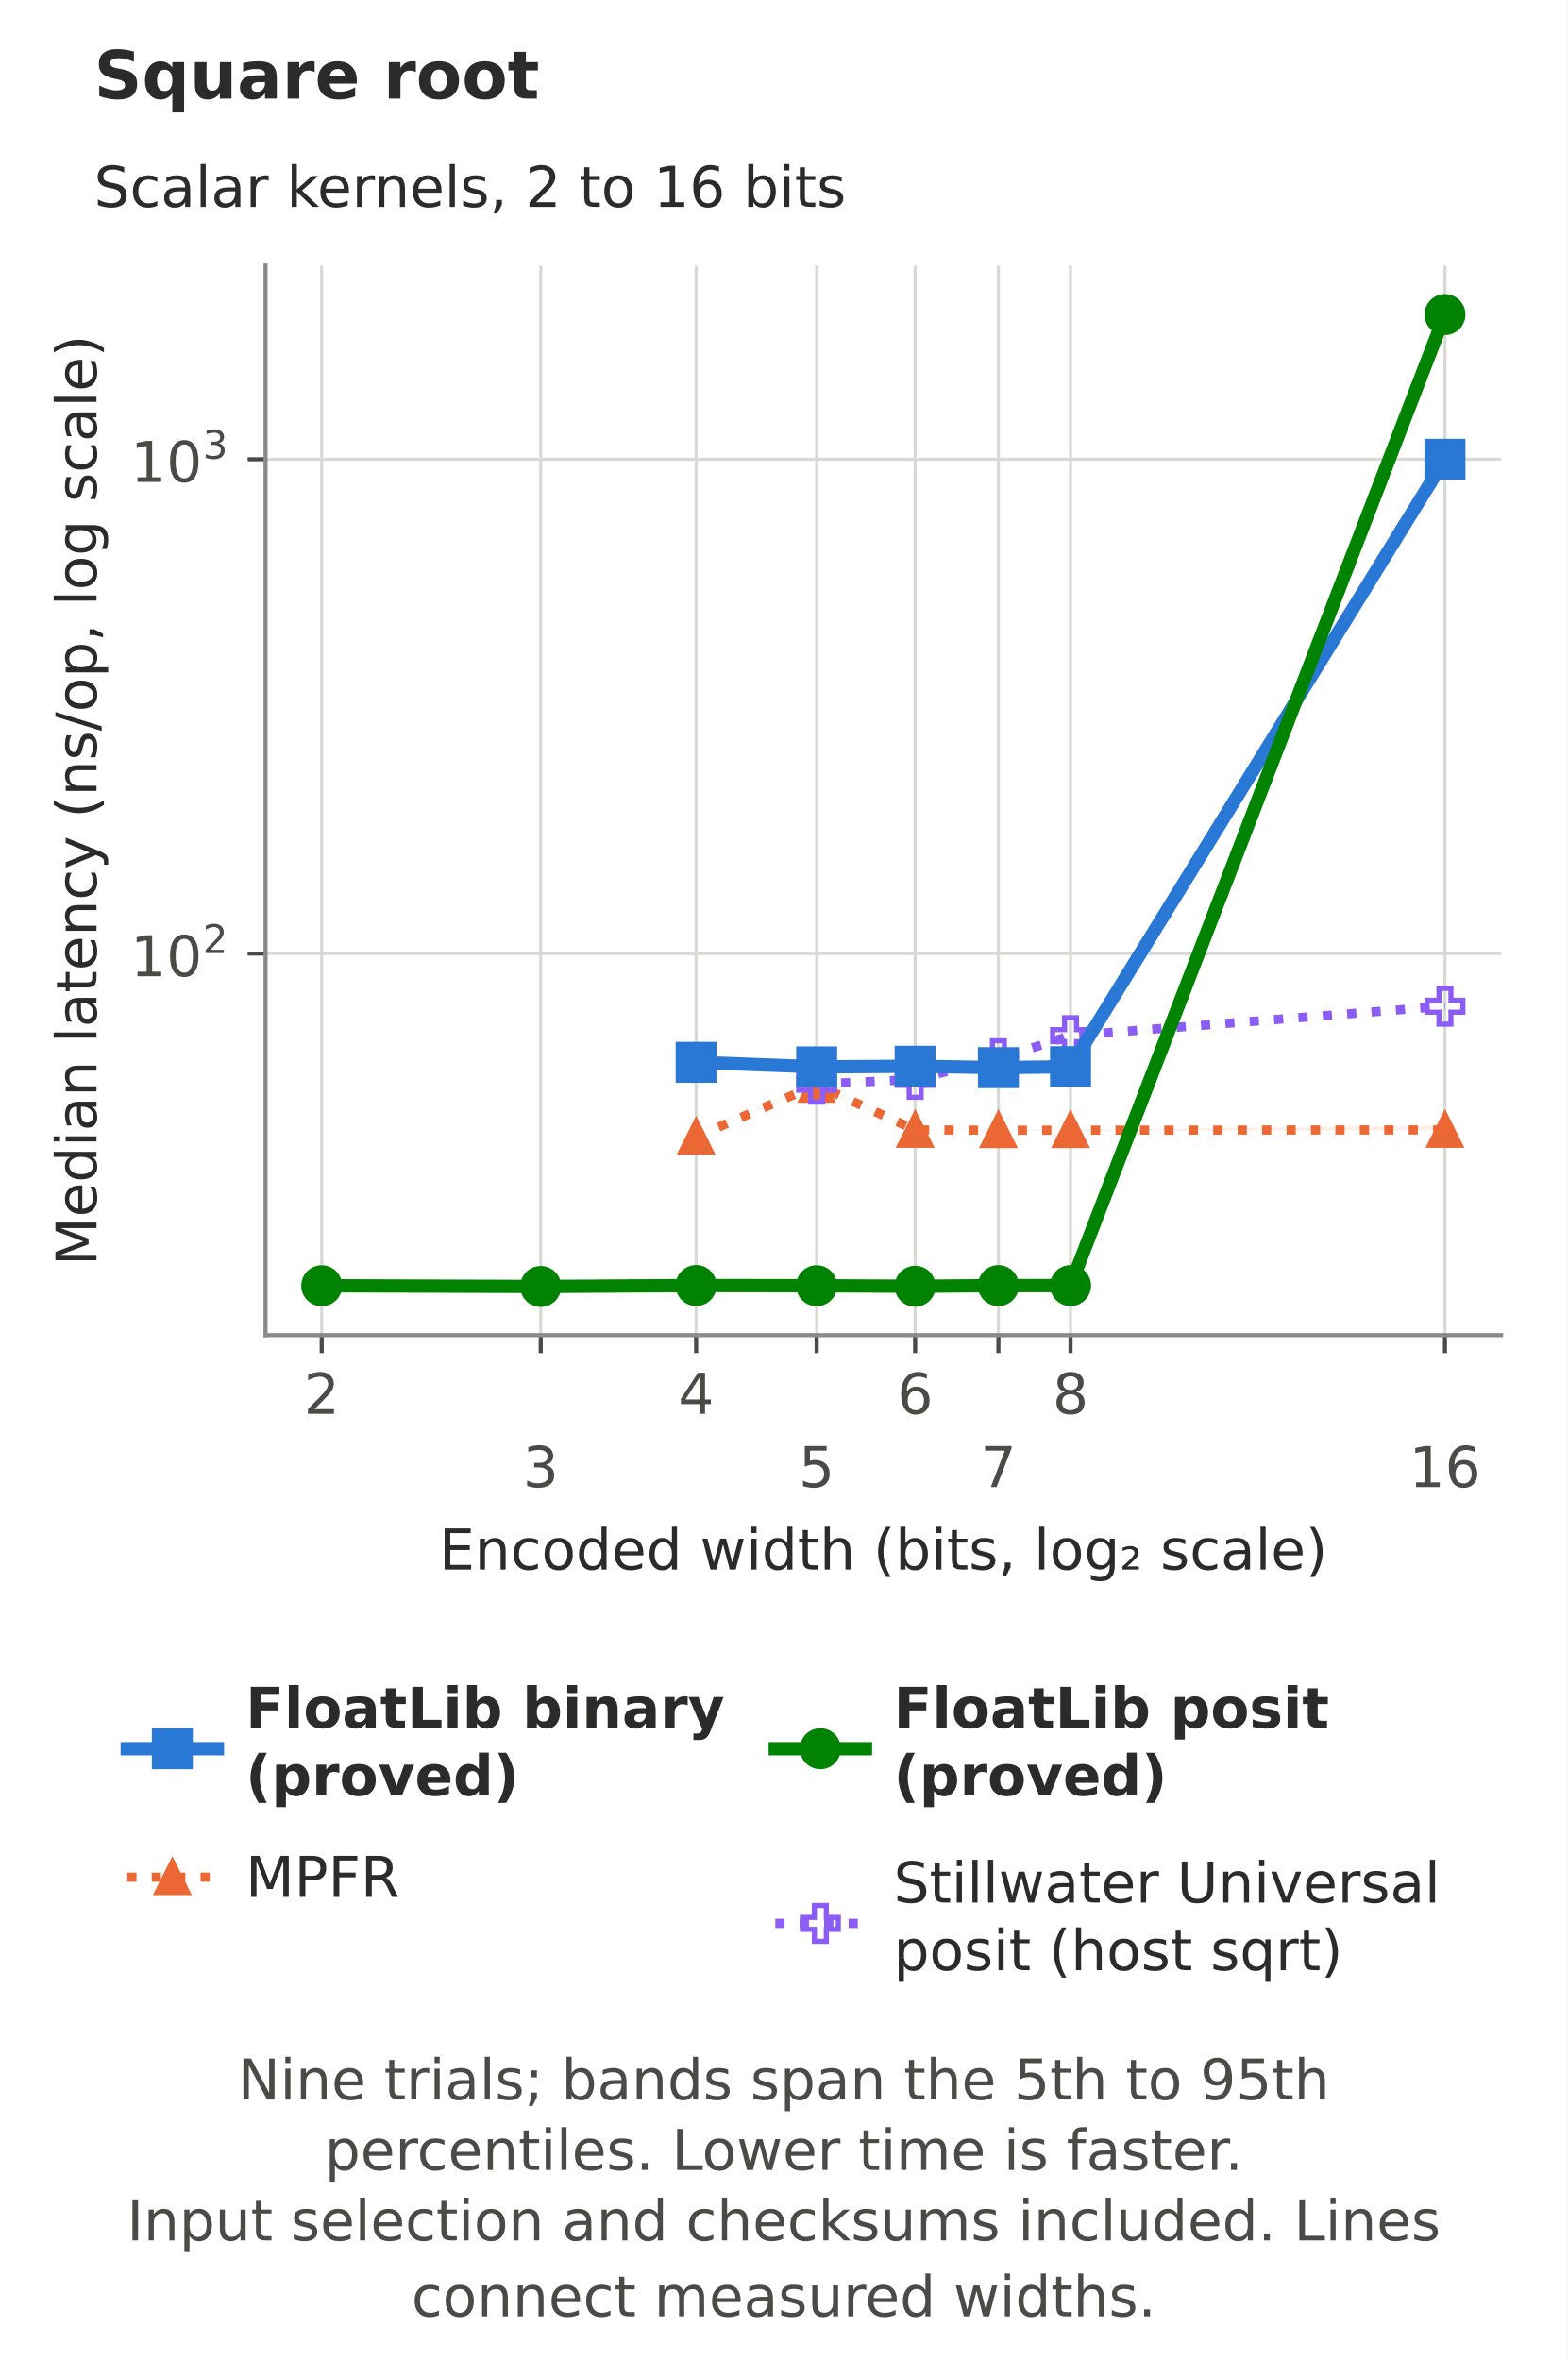
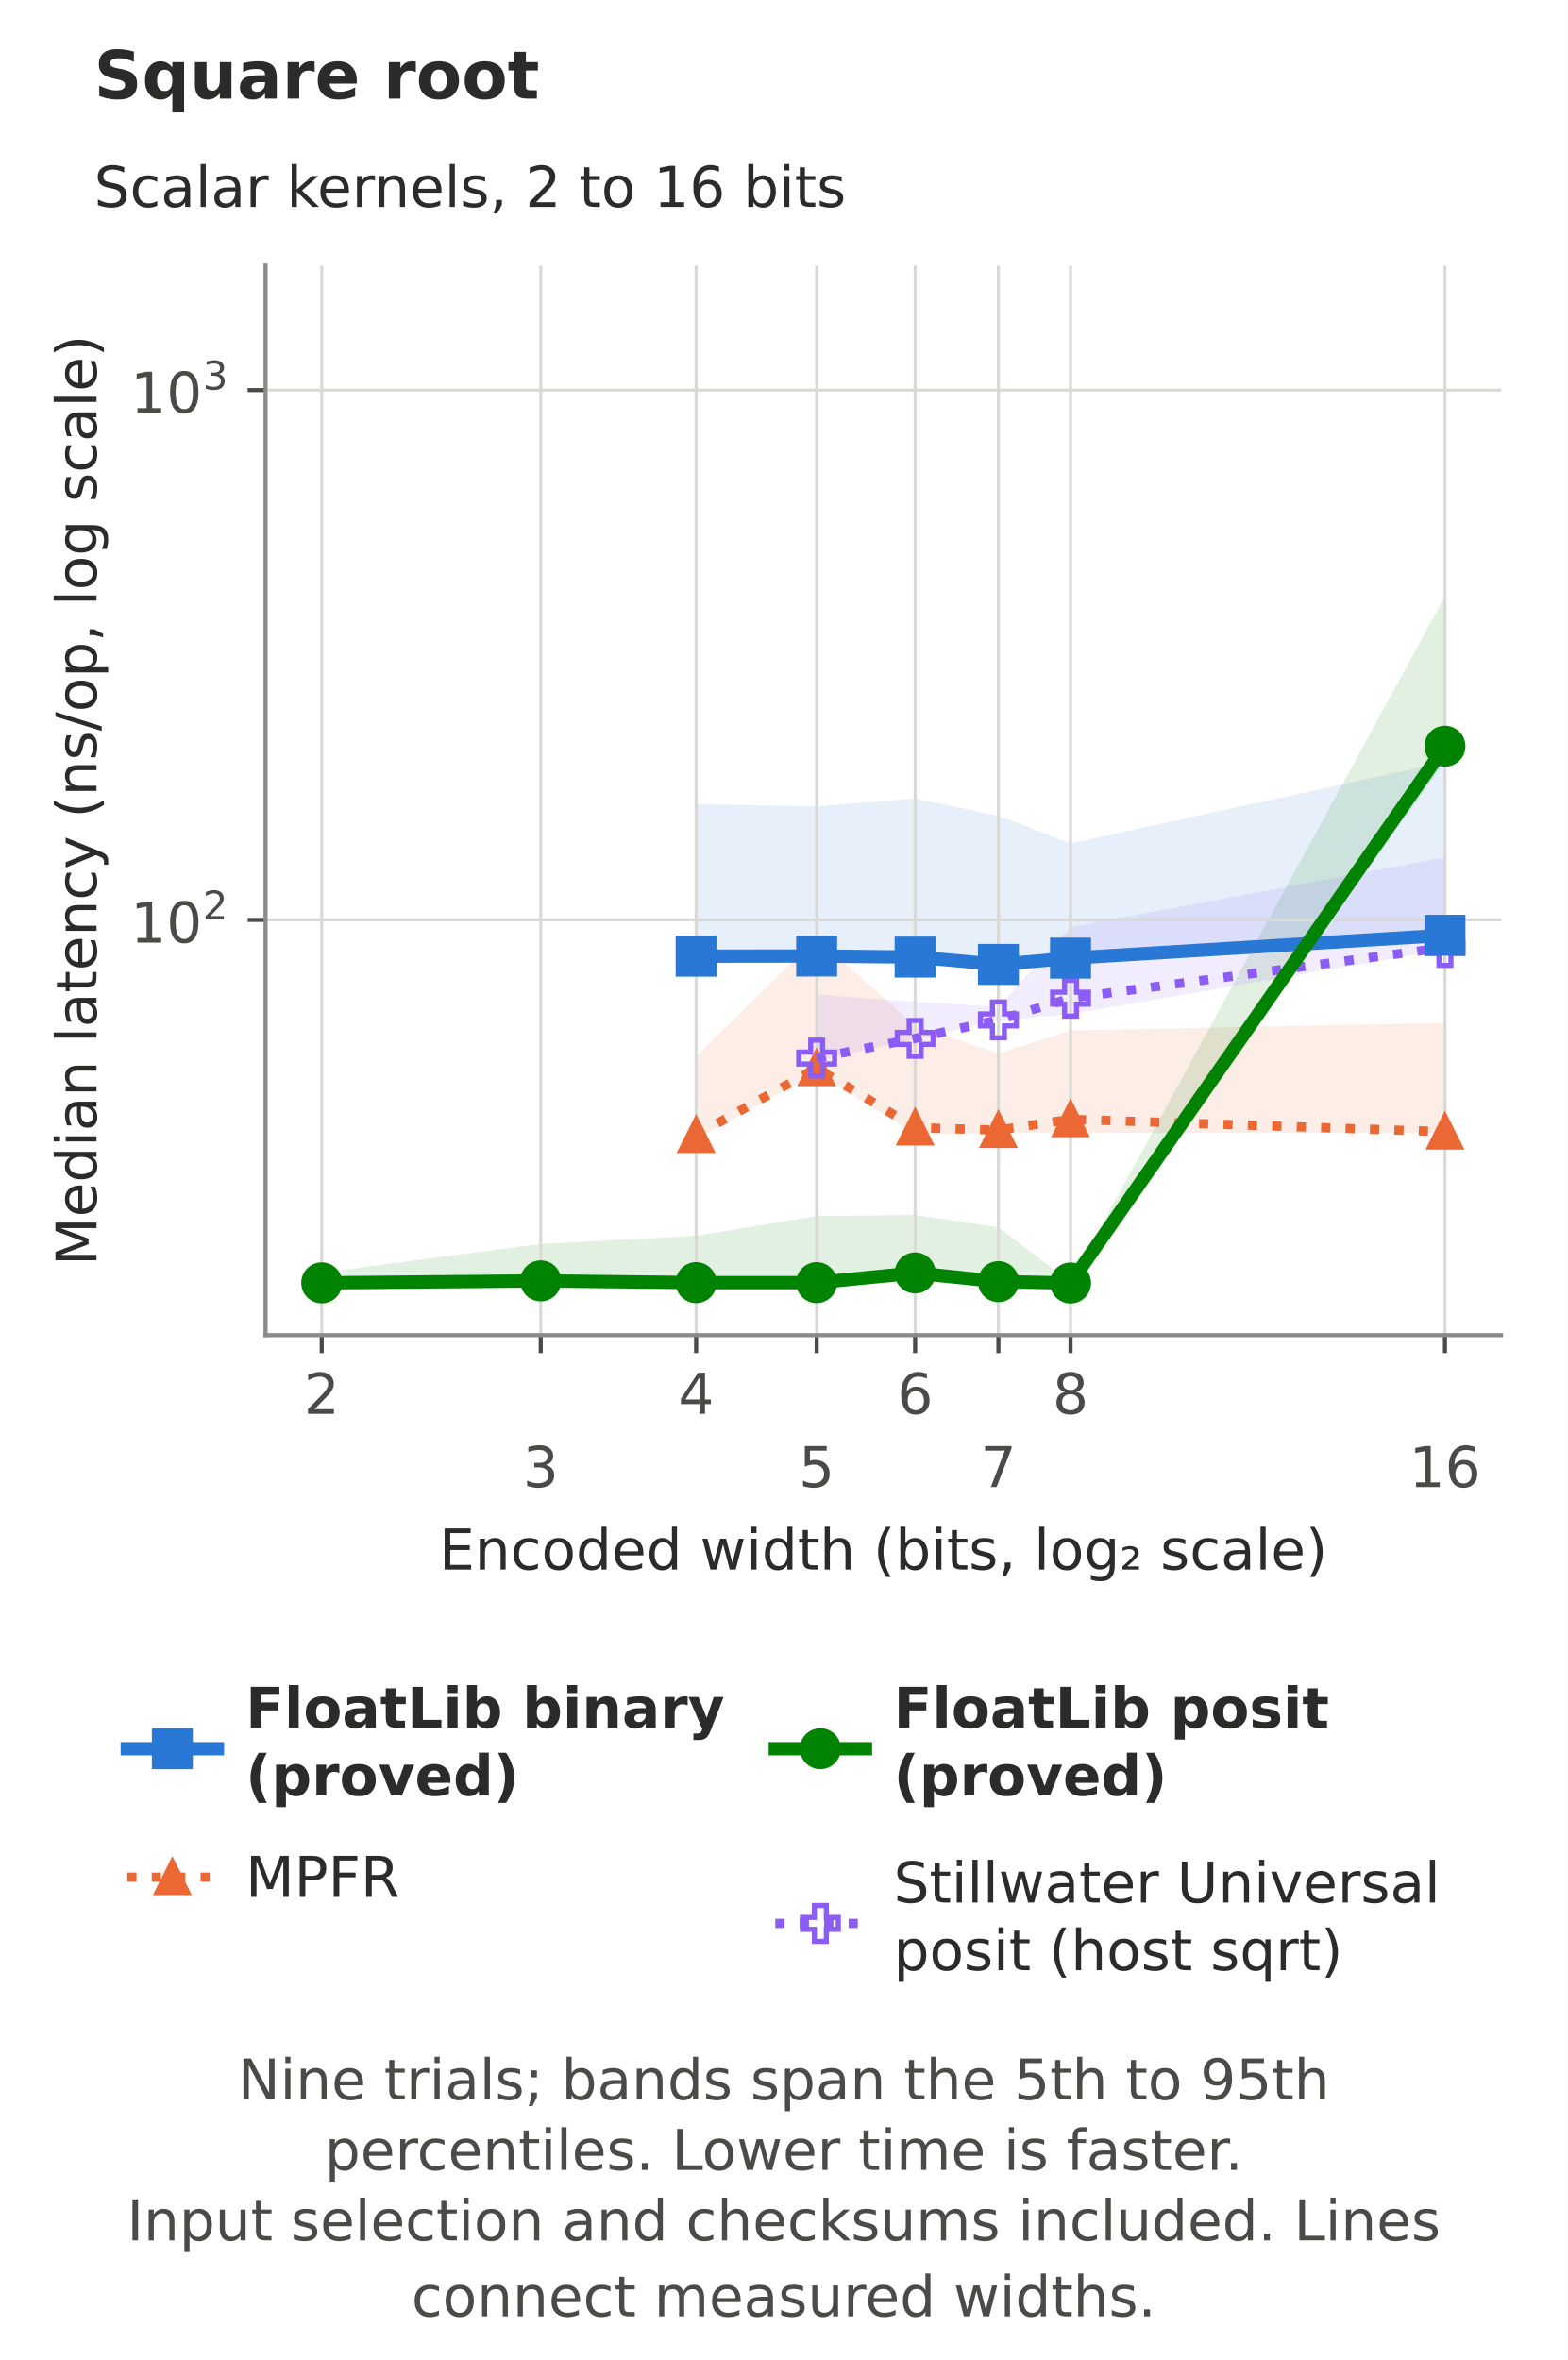
<svg xmlns="http://www.w3.org/2000/svg" xmlns:xlink="http://www.w3.org/1999/xlink" width="306pt" height="460.713pt" viewBox="0 0 306 460.713" version="1.1">
  <defs>
    <style type="text/css">*{stroke-linejoin: round; stroke-linecap: butt}</style>
  </defs>
  <g id="figure_1">
    <g id="patch_1">
      <path d="M 0 460.713 L 306 460.713 L 306 0 L 0 0 z " style="fill: #ffffff" />
    </g>
    <g id="axes_1">
      <g id="patch_2">
        <path d="M 51.84 260.64 L 293.04 260.64 L 293.04 51.84 L 51.84 51.84 z " style="fill: #ffffff" />
      </g>
      <g id="FillBetweenPolyCollection_1">
        <defs>
-           <path id="mbc40543d1c" d="M 135.895 -254.062 L 135.895 -253.154 L 159.425 -252.346 L 178.65 -252.188 L 194.905 -251.869 L 208.985 -252.269 L 282.076 -370.935 L 282.076 -372.034 L 282.076 -372.034 L 208.985 -252.918 L 194.905 -252.414 L 178.65 -253.549 L 159.425 -252.606 L 135.895 -254.062 z " />
-         </defs>
-         <g clip-path="url(#pa24c887002)">
-           <use xlink:href="#mbc40543d1c" x="0" y="460.713" style="fill: #2a78d6; fill-opacity: 0.12" />
+           <path id="m50f1ea42f3" d="M 135.895 -303.752 L 135.895 -273.015 L 159.425 -273.846 L 178.65 -272.595 L 194.905 -272.197 L 208.985 -273.043 L 282.076 -276.838 L 282.076 -311.962 L 282.076 -311.962 L 208.985 -296.068 L 194.905 -301.447 L 178.65 -304.863 L 159.425 -303.27 L 135.895 -303.752 z " />
+         </defs>
+         <g clip-path="url(#pa24c887002)">
+           <use xlink:href="#m50f1ea42f3" x="0" y="460.713" style="fill: #2a78d6; fill-opacity: 0.12" />
        </g>
      </g>
      <g id="FillBetweenPolyCollection_2">
        <defs>
-           <path id="ma31edc95f4" d="M 135.895 -238.879 L 135.895 -238.778 L 159.425 -248.873 L 178.65 -240.105 L 194.905 -240.017 L 208.985 -239.984 L 282.076 -240.068 L 282.076 -240.966 L 282.076 -240.966 L 208.985 -240.16 L 194.905 -240.202 L 178.65 -240.207 L 159.425 -249.073 L 135.895 -238.879 z " />
-         </defs>
-         <g clip-path="url(#pa24c887002)">
-           <use xlink:href="#ma31edc95f4" x="0" y="460.713" style="fill: #eb6834; fill-opacity: 0.12" />
+           <path id="m0bfd419709" d="M 135.895 -254.502 L 135.895 -238.397 L 159.425 -251.278 L 178.65 -239.329 L 194.905 -239.471 L 208.985 -239.592 L 282.076 -239.484 L 282.076 -261.035 L 282.076 -261.035 L 208.985 -259.544 L 194.905 -255.071 L 178.65 -260.487 L 159.425 -277.582 L 135.895 -254.502 z " />
+         </defs>
+         <g clip-path="url(#pa24c887002)">
+           <use xlink:href="#m0bfd419709" x="0" y="460.713" style="fill: #eb6834; fill-opacity: 0.12" />
        </g>
      </g>
      <g id="FillBetweenPolyCollection_3">
        <defs>
-           <path id="m328a424fa7" d="M 62.804 -209.753 L 62.804 -209.704 L 105.559 -209.564 L 135.895 -209.74 L 159.425 -209.698 L 178.65 -209.584 L 194.905 -209.691 L 208.985 -209.725 L 282.076 -399.118 L 282.076 -399.382 L 282.076 -399.382 L 208.985 -209.772 L 194.905 -209.754 L 178.65 -209.684 L 159.425 -209.752 L 135.895 -209.79 L 105.559 -209.595 L 62.804 -209.753 z " />
-         </defs>
-         <g clip-path="url(#pa24c887002)">
-           <use xlink:href="#m328a424fa7" x="0" y="460.713" style="fill: #008300; fill-opacity: 0.12" />
+           <path id="m941630f123" d="M 62.804 -212.296 L 62.804 -210.18 L 105.559 -210.222 L 135.895 -210.183 L 159.425 -210.193 L 178.65 -210.18 L 194.905 -210.173 L 208.985 -210.163 L 282.076 -312.078 L 282.076 -344.292 L 282.076 -344.292 L 208.985 -210.386 L 194.905 -221.095 L 178.65 -223.525 L 159.425 -223.326 L 135.895 -219.459 L 105.559 -217.876 L 62.804 -212.296 z " />
+         </defs>
+         <g clip-path="url(#pa24c887002)">
+           <use xlink:href="#m941630f123" x="0" y="460.713" style="fill: #008300; fill-opacity: 0.12" />
        </g>
      </g>
      <g id="FillBetweenPolyCollection_4">
        <defs>
-           <path id="m4f4ec02a0e" d="M 159.425 -249.118 L 159.425 -249.021 L 178.65 -249.962 L 194.905 -253.984 L 208.985 -258.506 L 282.076 -264.24 L 282.076 -264.329 L 282.076 -264.329 L 208.985 -258.563 L 194.905 -254.063 L 178.65 -250.011 L 159.425 -249.118 z " />
-         </defs>
-         <g clip-path="url(#pa24c887002)">
-           <use xlink:href="#m4f4ec02a0e" x="0" y="460.713" style="fill: #8b5cf6; fill-opacity: 0.12" />
+           <path id="mee0276d738" d="M 159.425 -266.54 L 159.425 -253.675 L 178.65 -257.819 L 194.905 -261.461 L 208.985 -262.733 L 282.076 -275.353 L 282.076 -293.336 L 282.076 -293.336 L 208.985 -279.747 L 194.905 -264.162 L 178.65 -265.156 L 159.425 -266.54 z " />
+         </defs>
+         <g clip-path="url(#pa24c887002)">
+           <use xlink:href="#mee0276d738" x="0" y="460.713" style="fill: #8b5cf6; fill-opacity: 0.12" />
        </g>
      </g>
      <g id="matplotlib.axis_1">
        <g id="xtick_1">
          <g id="line2d_1">
            <path d="M 62.804 260.64 L 62.804 51.84 " clip-path="url(#pa24c887002)" style="fill: none; stroke: #d9d9d6; stroke-width: 0.6; stroke-linecap: square" />
          </g>
          <g id="line2d_2">
            <defs>
              <path id="m87f1347a35" d="M 0 0 L 0 3.5 " style="stroke: #4a4a47; stroke-width: 0.8" />
            </defs>
            <g>
              <use xlink:href="#m87f1347a35" x="62.804" y="260.64" style="fill: #4a4a47; stroke: #4a4a47; stroke-width: 0.8" />
            </g>
          </g>
          <g id="text_1">
            <text style="font-size: 11px; font-family: 'DejaVu Sans', 'Bitstream Vera Sans', 'Computer Modern Sans Serif', 'Lucida Grande', 'Verdana', 'Geneva', 'Lucid', 'Arial', 'Helvetica', 'Avant Garde', sans-serif; text-anchor: middle; fill: #4a4a47" x="62.804" y="275.997" transform="rotate(-0 62.80364 275.9974)">2</text>
          </g>
        </g>
        <g id="xtick_2">
          <g id="line2d_3">
            <path d="M 105.559 260.64 L 105.559 51.84 " clip-path="url(#pa24c887002)" style="fill: none; stroke: #d9d9d6; stroke-width: 0.6; stroke-linecap: square" />
          </g>
          <g id="line2d_4">
            <g>
              <use xlink:href="#m87f1347a35" x="105.559" y="260.64" style="fill: #4a4a47; stroke: #4a4a47; stroke-width: 0.8" />
            </g>
          </g>
          <g id="text_2">
            <text style="font-size: 11px; font-family: 'DejaVu Sans', 'Bitstream Vera Sans', 'Computer Modern Sans Serif', 'Lucida Grande', 'Verdana', 'Geneva', 'Lucid', 'Arial', 'Helvetica', 'Avant Garde', sans-serif; fill: #4a4a47" transform="translate(105.5591 277.0985)" />
            <text style="font-size: 11px; font-family: 'DejaVu Sans', 'Bitstream Vera Sans', 'Computer Modern Sans Serif', 'Lucida Grande', 'Verdana', 'Geneva', 'Lucid', 'Arial', 'Helvetica', 'Avant Garde', sans-serif; fill: #4a4a47" transform="translate(102.0597 290.3006)">3</text>
          </g>
        </g>
        <g id="xtick_3">
          <g id="line2d_5">
            <path d="M 135.895 260.64 L 135.895 51.84 " clip-path="url(#pa24c887002)" style="fill: none; stroke: #d9d9d6; stroke-width: 0.6; stroke-linecap: square" />
          </g>
          <g id="line2d_6">
            <g>
              <use xlink:href="#m87f1347a35" x="135.895" y="260.64" style="fill: #4a4a47; stroke: #4a4a47; stroke-width: 0.8" />
            </g>
          </g>
          <g id="text_3">
            <text style="font-size: 11px; font-family: 'DejaVu Sans', 'Bitstream Vera Sans', 'Computer Modern Sans Serif', 'Lucida Grande', 'Verdana', 'Geneva', 'Lucid', 'Arial', 'Helvetica', 'Avant Garde', sans-serif; text-anchor: middle; fill: #4a4a47" x="135.895" y="275.997" transform="rotate(-0 135.8945 275.9974)">4</text>
          </g>
        </g>
        <g id="xtick_4">
          <g id="line2d_7">
            <path d="M 159.425 260.64 L 159.425 51.84 " clip-path="url(#pa24c887002)" style="fill: none; stroke: #d9d9d6; stroke-width: 0.6; stroke-linecap: square" />
          </g>
          <g id="line2d_8">
            <g>
              <use xlink:href="#m87f1347a35" x="159.425" y="260.64" style="fill: #4a4a47; stroke: #4a4a47; stroke-width: 0.8" />
            </g>
          </g>
          <g id="text_4">
            <text style="font-size: 11px; font-family: 'DejaVu Sans', 'Bitstream Vera Sans', 'Computer Modern Sans Serif', 'Lucida Grande', 'Verdana', 'Geneva', 'Lucid', 'Arial', 'Helvetica', 'Avant Garde', sans-serif; fill: #4a4a47" transform="translate(159.4246 277.0985)" />
            <text style="font-size: 11px; font-family: 'DejaVu Sans', 'Bitstream Vera Sans', 'Computer Modern Sans Serif', 'Lucida Grande', 'Verdana', 'Geneva', 'Lucid', 'Arial', 'Helvetica', 'Avant Garde', sans-serif; fill: #4a4a47" transform="translate(155.9252 290.3006)">5</text>
          </g>
        </g>
        <g id="xtick_5">
          <g id="line2d_9">
            <path d="M 178.65 260.64 L 178.65 51.84 " clip-path="url(#pa24c887002)" style="fill: none; stroke: #d9d9d6; stroke-width: 0.6; stroke-linecap: square" />
          </g>
          <g id="line2d_10">
            <g>
              <use xlink:href="#m87f1347a35" x="178.65" y="260.64" style="fill: #4a4a47; stroke: #4a4a47; stroke-width: 0.8" />
            </g>
          </g>
          <g id="text_5">
            <text style="font-size: 11px; font-family: 'DejaVu Sans', 'Bitstream Vera Sans', 'Computer Modern Sans Serif', 'Lucida Grande', 'Verdana', 'Geneva', 'Lucid', 'Arial', 'Helvetica', 'Avant Garde', sans-serif; text-anchor: middle; fill: #4a4a47" x="178.65" y="275.997" transform="rotate(-0 178.65 275.9974)">6</text>
          </g>
        </g>
        <g id="xtick_6">
          <g id="line2d_11">
            <path d="M 194.905 260.64 L 194.905 51.84 " clip-path="url(#pa24c887002)" style="fill: none; stroke: #d9d9d6; stroke-width: 0.6; stroke-linecap: square" />
          </g>
          <g id="line2d_12">
            <g>
              <use xlink:href="#m87f1347a35" x="194.905" y="260.64" style="fill: #4a4a47; stroke: #4a4a47; stroke-width: 0.8" />
            </g>
          </g>
          <g id="text_6">
            <text style="font-size: 11px; font-family: 'DejaVu Sans', 'Bitstream Vera Sans', 'Computer Modern Sans Serif', 'Lucida Grande', 'Verdana', 'Geneva', 'Lucid', 'Arial', 'Helvetica', 'Avant Garde', sans-serif; fill: #4a4a47" transform="translate(194.9049 277.0985)" />
            <text style="font-size: 11px; font-family: 'DejaVu Sans', 'Bitstream Vera Sans', 'Computer Modern Sans Serif', 'Lucida Grande', 'Verdana', 'Geneva', 'Lucid', 'Arial', 'Helvetica', 'Avant Garde', sans-serif; fill: #4a4a47" transform="translate(191.4055 290.3006)">7</text>
          </g>
        </g>
        <g id="xtick_7">
          <g id="line2d_13">
            <path d="M 208.985 260.64 L 208.985 51.84 " clip-path="url(#pa24c887002)" style="fill: none; stroke: #d9d9d6; stroke-width: 0.6; stroke-linecap: square" />
          </g>
          <g id="line2d_14">
            <g>
              <use xlink:href="#m87f1347a35" x="208.985" y="260.64" style="fill: #4a4a47; stroke: #4a4a47; stroke-width: 0.8" />
            </g>
          </g>
          <g id="text_7">
            <text style="font-size: 11px; font-family: 'DejaVu Sans', 'Bitstream Vera Sans', 'Computer Modern Sans Serif', 'Lucida Grande', 'Verdana', 'Geneva', 'Lucid', 'Arial', 'Helvetica', 'Avant Garde', sans-serif; text-anchor: middle; fill: #4a4a47" x="208.985" y="275.997" transform="rotate(-0 208.9855 275.9974)">8</text>
          </g>
        </g>
        <g id="xtick_8">
          <g id="line2d_15">
            <path d="M 282.076 260.64 L 282.076 51.84 " clip-path="url(#pa24c887002)" style="fill: none; stroke: #d9d9d6; stroke-width: 0.6; stroke-linecap: square" />
          </g>
          <g id="line2d_16">
            <g>
              <use xlink:href="#m87f1347a35" x="282.076" y="260.64" style="fill: #4a4a47; stroke: #4a4a47; stroke-width: 0.8" />
            </g>
          </g>
          <g id="text_8">
            <text style="font-size: 11px; font-family: 'DejaVu Sans', 'Bitstream Vera Sans', 'Computer Modern Sans Serif', 'Lucida Grande', 'Verdana', 'Geneva', 'Lucid', 'Arial', 'Helvetica', 'Avant Garde', sans-serif; fill: #4a4a47" transform="translate(282.0764 277.0985)" />
            <text style="font-size: 11px; font-family: 'DejaVu Sans', 'Bitstream Vera Sans', 'Computer Modern Sans Serif', 'Lucida Grande', 'Verdana', 'Geneva', 'Lucid', 'Arial', 'Helvetica', 'Avant Garde', sans-serif; fill: #4a4a47" transform="translate(275.0776 290.3006)">16</text>
          </g>
        </g>
        <g id="text_9">
          <text style="font-size: 11px; font-family: 'DejaVu Sans', 'Bitstream Vera Sans', 'Computer Modern Sans Serif', 'Lucida Grande', 'Verdana', 'Geneva', 'Lucid', 'Arial', 'Helvetica', 'Avant Garde', sans-serif; text-anchor: middle; fill: #2b2b29" x="172.44" y="306.403" transform="rotate(-0 172.44 306.4026)">Encoded width (bits, log₂ scale)</text>
        </g>
      </g>
      <g id="matplotlib.axis_2">
        <g id="ytick_1">
          <g id="line2d_17">
-             <path d="M 51.84 186.16 L 293.04 186.16 " clip-path="url(#pa24c887002)" style="fill: none; stroke: #d9d9d6; stroke-width: 0.6; stroke-linecap: square" />
+             <path d="M 51.84 179.584 L 293.04 179.584 " clip-path="url(#pa24c887002)" style="fill: none; stroke: #d9d9d6; stroke-width: 0.6; stroke-linecap: square" />
          </g>
          <g id="line2d_18">
            <defs>
              <path id="m0bacd84843" d="M 0 0 L -3.5 0 " style="stroke: #4a4a47; stroke-width: 0.8" />
            </defs>
            <g>
-               <use xlink:href="#m0bacd84843" x="51.84" y="186.16" style="fill: #4a4a47; stroke: #4a4a47; stroke-width: 0.8" />
+               <use xlink:href="#m0bacd84843" x="51.84" y="179.584" style="fill: #4a4a47; stroke: #4a4a47; stroke-width: 0.8" />
            </g>
          </g>
          <g id="text_10">
-             <g style="fill: #4a4a47" transform="translate(25.48 191.3296)">
+             <g style="fill: #4a4a47" transform="translate(25.48 184.754)">
              <text>
                <tspan x="0" y="-0.737" style="font-size: 11px; font-family: 'DejaVu Sans'; fill: #4a4a47">1</tspan>
                <tspan x="6.999" y="-0.737" style="font-size: 11px; font-family: 'DejaVu Sans'; fill: #4a4a47">0</tspan>
                <tspan x="14.102" y="-5.28" style="font-size: 7.7px; font-family: 'DejaVu Sans'; fill: #4a4a47">2</tspan>
              </text>
            </g>
          </g>
        </g>
        <g id="ytick_2">
          <g id="line2d_19">
-             <path d="M 51.84 89.652 L 293.04 89.652 " clip-path="url(#pa24c887002)" style="fill: none; stroke: #d9d9d6; stroke-width: 0.6; stroke-linecap: square" />
+             <path d="M 51.84 76.152 L 293.04 76.152 " clip-path="url(#pa24c887002)" style="fill: none; stroke: #d9d9d6; stroke-width: 0.6; stroke-linecap: square" />
          </g>
          <g id="line2d_20">
            <g>
-               <use xlink:href="#m0bacd84843" x="51.84" y="89.652" style="fill: #4a4a47; stroke: #4a4a47; stroke-width: 0.8" />
+               <use xlink:href="#m0bacd84843" x="51.84" y="76.152" style="fill: #4a4a47; stroke: #4a4a47; stroke-width: 0.8" />
            </g>
          </g>
          <g id="text_11">
-             <g style="fill: #4a4a47" transform="translate(25.48 94.82191)">
+             <g style="fill: #4a4a47" transform="translate(25.48 81.32179)">
              <text>
                <tspan x="0" y="-0.737" style="font-size: 11px; font-family: 'DejaVu Sans'; fill: #4a4a47">1</tspan>
                <tspan x="6.999" y="-0.737" style="font-size: 11px; font-family: 'DejaVu Sans'; fill: #4a4a47">0</tspan>
                <tspan x="14.102" y="-5.28" style="font-size: 7.7px; font-family: 'DejaVu Sans'; fill: #4a4a47">3</tspan>
              </text>
            </g>
          </g>
        </g>
        <g id="text_12">
          <text style="font-size: 11px; font-family: 'DejaVu Sans', 'Bitstream Vera Sans', 'Computer Modern Sans Serif', 'Lucida Grande', 'Verdana', 'Geneva', 'Lucid', 'Arial', 'Helvetica', 'Avant Garde', sans-serif; text-anchor: middle; fill: #2b2b29" x="18.837" y="156.24" transform="rotate(-90 18.83742 156.24)">Median latency (ns/op, log scale)</text>
        </g>
      </g>
      <g id="patch_3">
        <path d="M 51.84 260.64 L 51.84 51.84 " style="fill: none; stroke: #8a8a86; stroke-width: 0.8; stroke-linejoin: miter; stroke-linecap: square" />
      </g>
      <g id="patch_4">
        <path d="M 51.84 260.64 L 293.04 260.64 " style="fill: none; stroke: #8a8a86; stroke-width: 0.8; stroke-linejoin: miter; stroke-linecap: square" />
      </g>
      <g id="line2d_21">
-         <path d="M 135.895 221.919 L 159.425 211.788 L 178.65 220.573 L 194.905 220.634 L 208.985 220.625 L 282.076 220.574 " clip-path="url(#pa24c887002)" style="fill: none; stroke-dasharray: 1.8,2.97; stroke-dashoffset: 0; stroke: #eb6834; stroke-width: 1.8" />
+         <path d="M 135.895 221.588 L 159.425 208.544 L 178.65 220.128 L 194.905 220.616 L 208.985 218.505 L 282.076 220.927 " clip-path="url(#pa24c887002)" style="fill: none; stroke-dasharray: 1.8,2.97; stroke-dashoffset: 0; stroke: #eb6834; stroke-width: 1.8" />
        <defs>
          <path id="m97d494457f" d="M 0 -3 L -3 3 L 3 3 z " style="stroke: #eb6834; stroke-linejoin: miter" />
        </defs>
        <g clip-path="url(#pa24c887002)">
-           <use xlink:href="#m97d494457f" x="135.895" y="221.919" style="fill: #eb6834; stroke: #eb6834; stroke-linejoin: miter" />
-           <use xlink:href="#m97d494457f" x="159.425" y="211.788" style="fill: #eb6834; stroke: #eb6834; stroke-linejoin: miter" />
-           <use xlink:href="#m97d494457f" x="178.65" y="220.573" style="fill: #eb6834; stroke: #eb6834; stroke-linejoin: miter" />
-           <use xlink:href="#m97d494457f" x="194.905" y="220.634" style="fill: #eb6834; stroke: #eb6834; stroke-linejoin: miter" />
-           <use xlink:href="#m97d494457f" x="208.985" y="220.625" style="fill: #eb6834; stroke: #eb6834; stroke-linejoin: miter" />
-           <use xlink:href="#m97d494457f" x="282.076" y="220.574" style="fill: #eb6834; stroke: #eb6834; stroke-linejoin: miter" />
+           <use xlink:href="#m97d494457f" x="135.895" y="221.588" style="fill: #eb6834; stroke: #eb6834; stroke-linejoin: miter" />
+           <use xlink:href="#m97d494457f" x="159.425" y="208.544" style="fill: #eb6834; stroke: #eb6834; stroke-linejoin: miter" />
+           <use xlink:href="#m97d494457f" x="178.65" y="220.128" style="fill: #eb6834; stroke: #eb6834; stroke-linejoin: miter" />
+           <use xlink:href="#m97d494457f" x="194.905" y="220.616" style="fill: #eb6834; stroke: #eb6834; stroke-linejoin: miter" />
+           <use xlink:href="#m97d494457f" x="208.985" y="218.505" style="fill: #eb6834; stroke: #eb6834; stroke-linejoin: miter" />
+           <use xlink:href="#m97d494457f" x="282.076" y="220.927" style="fill: #eb6834; stroke: #eb6834; stroke-linejoin: miter" />
        </g>
      </g>
      <g id="line2d_22">
-         <path d="M 159.425 211.652 L 178.65 210.714 L 194.905 206.669 L 208.985 202.171 L 282.076 196.438 " clip-path="url(#pa24c887002)" style="fill: none; stroke-dasharray: 1.8,2.97; stroke-dashoffset: 0; stroke: #8b5cf6; stroke-width: 1.8" />
+         <path d="M 159.425 206.552 L 178.65 202.711 L 194.905 199.103 L 208.985 194.862 L 282.076 184.959 " clip-path="url(#pa24c887002)" style="fill: none; stroke-dasharray: 1.8,2.97; stroke-dashoffset: 0; stroke: #8b5cf6; stroke-width: 1.8" />
        <defs>
          <path id="m8dc9ef7b79" d="M -1.167 3.5 L 1.167 3.5 L 1.167 1.167 L 3.5 1.167 L 3.5 -1.167 L 1.167 -1.167 L 1.167 -3.5 L -1.167 -3.5 L -1.167 -1.167 L -3.5 -1.167 L -3.5 1.167 L -1.167 1.167 z " style="stroke: #8b5cf6; stroke-linejoin: miter" />
        </defs>
        <g clip-path="url(#pa24c887002)">
-           <use xlink:href="#m8dc9ef7b79" x="159.425" y="211.652" style="fill-opacity: 0; stroke: #8b5cf6; stroke-linejoin: miter" />
-           <use xlink:href="#m8dc9ef7b79" x="178.65" y="210.714" style="fill-opacity: 0; stroke: #8b5cf6; stroke-linejoin: miter" />
-           <use xlink:href="#m8dc9ef7b79" x="194.905" y="206.669" style="fill-opacity: 0; stroke: #8b5cf6; stroke-linejoin: miter" />
-           <use xlink:href="#m8dc9ef7b79" x="208.985" y="202.171" style="fill-opacity: 0; stroke: #8b5cf6; stroke-linejoin: miter" />
-           <use xlink:href="#m8dc9ef7b79" x="282.076" y="196.438" style="fill-opacity: 0; stroke: #8b5cf6; stroke-linejoin: miter" />
+           <use xlink:href="#m8dc9ef7b79" x="159.425" y="206.552" style="fill-opacity: 0; stroke: #8b5cf6; stroke-linejoin: miter" />
+           <use xlink:href="#m8dc9ef7b79" x="178.65" y="202.711" style="fill-opacity: 0; stroke: #8b5cf6; stroke-linejoin: miter" />
+           <use xlink:href="#m8dc9ef7b79" x="194.905" y="199.103" style="fill-opacity: 0; stroke: #8b5cf6; stroke-linejoin: miter" />
+           <use xlink:href="#m8dc9ef7b79" x="208.985" y="194.862" style="fill-opacity: 0; stroke: #8b5cf6; stroke-linejoin: miter" />
+           <use xlink:href="#m8dc9ef7b79" x="282.076" y="184.959" style="fill-opacity: 0; stroke: #8b5cf6; stroke-linejoin: miter" />
        </g>
      </g>
      <g id="line2d_23">
-         <path d="M 135.895 207.384 L 159.425 208.274 L 178.65 208.144 L 194.905 208.424 L 208.985 208.237 L 282.076 89.661 " clip-path="url(#pa24c887002)" style="fill: none; stroke: #2a78d6; stroke-width: 2.6; stroke-linecap: square" />
+         <path d="M 135.895 186.662 L 159.425 186.632 L 178.65 186.837 L 194.905 188.268 L 208.985 187.042 L 282.076 182.577 " clip-path="url(#pa24c887002)" style="fill: none; stroke: #2a78d6; stroke-width: 2.6; stroke-linecap: square" />
        <defs>
          <path id="mcc7f4839c4" d="M -3.5 3.5 L 3.5 3.5 L 3.5 -3.5 L -3.5 -3.5 z " style="stroke: #2a78d6; stroke-linejoin: miter" />
        </defs>
        <g clip-path="url(#pa24c887002)">
-           <use xlink:href="#mcc7f4839c4" x="135.895" y="207.384" style="fill: #2a78d6; stroke: #2a78d6; stroke-linejoin: miter" />
-           <use xlink:href="#mcc7f4839c4" x="159.425" y="208.274" style="fill: #2a78d6; stroke: #2a78d6; stroke-linejoin: miter" />
-           <use xlink:href="#mcc7f4839c4" x="178.65" y="208.144" style="fill: #2a78d6; stroke: #2a78d6; stroke-linejoin: miter" />
-           <use xlink:href="#mcc7f4839c4" x="194.905" y="208.424" style="fill: #2a78d6; stroke: #2a78d6; stroke-linejoin: miter" />
-           <use xlink:href="#mcc7f4839c4" x="208.985" y="208.237" style="fill: #2a78d6; stroke: #2a78d6; stroke-linejoin: miter" />
-           <use xlink:href="#mcc7f4839c4" x="282.076" y="89.661" style="fill: #2a78d6; stroke: #2a78d6; stroke-linejoin: miter" />
+           <use xlink:href="#mcc7f4839c4" x="135.895" y="186.662" style="fill: #2a78d6; stroke: #2a78d6; stroke-linejoin: miter" />
+           <use xlink:href="#mcc7f4839c4" x="159.425" y="186.632" style="fill: #2a78d6; stroke: #2a78d6; stroke-linejoin: miter" />
+           <use xlink:href="#mcc7f4839c4" x="178.65" y="186.837" style="fill: #2a78d6; stroke: #2a78d6; stroke-linejoin: miter" />
+           <use xlink:href="#mcc7f4839c4" x="194.905" y="188.268" style="fill: #2a78d6; stroke: #2a78d6; stroke-linejoin: miter" />
+           <use xlink:href="#mcc7f4839c4" x="208.985" y="187.042" style="fill: #2a78d6; stroke: #2a78d6; stroke-linejoin: miter" />
+           <use xlink:href="#mcc7f4839c4" x="282.076" y="182.577" style="fill: #2a78d6; stroke: #2a78d6; stroke-linejoin: miter" />
        </g>
      </g>
      <g id="line2d_24">
-         <path d="M 62.804 250.997 L 105.559 251.141 L 135.895 250.956 L 159.425 250.998 L 178.65 251.096 L 194.905 250.973 L 208.985 250.967 L 282.076 61.406 " clip-path="url(#pa24c887002)" style="fill: none; stroke: #008300; stroke-width: 2.6; stroke-linecap: square" />
+         <path d="M 62.804 250.433 L 105.559 250.048 L 135.895 250.387 L 159.425 250.387 L 178.65 248.494 L 194.905 250.197 L 208.985 250.463 L 282.076 145.672 " clip-path="url(#pa24c887002)" style="fill: none; stroke: #008300; stroke-width: 2.6; stroke-linecap: square" />
        <defs>
          <path id="m85b8944c8c" d="M 0 3.5 C 0.928 3.5 1.819 3.131 2.475 2.475 C 3.131 1.819 3.5 0.928 3.5 0 C 3.5 -0.928 3.131 -1.819 2.475 -2.475 C 1.819 -3.131 0.928 -3.5 0 -3.5 C -0.928 -3.5 -1.819 -3.131 -2.475 -2.475 C -3.131 -1.819 -3.5 -0.928 -3.5 0 C -3.5 0.928 -3.131 1.819 -2.475 2.475 C -1.819 3.131 -0.928 3.5 0 3.5 z " style="stroke: #008300" />
        </defs>
        <g clip-path="url(#pa24c887002)">
-           <use xlink:href="#m85b8944c8c" x="62.804" y="250.997" style="fill: #008300; stroke: #008300" />
-           <use xlink:href="#m85b8944c8c" x="105.559" y="251.141" style="fill: #008300; stroke: #008300" />
-           <use xlink:href="#m85b8944c8c" x="135.895" y="250.956" style="fill: #008300; stroke: #008300" />
-           <use xlink:href="#m85b8944c8c" x="159.425" y="250.998" style="fill: #008300; stroke: #008300" />
-           <use xlink:href="#m85b8944c8c" x="178.65" y="251.096" style="fill: #008300; stroke: #008300" />
-           <use xlink:href="#m85b8944c8c" x="194.905" y="250.973" style="fill: #008300; stroke: #008300" />
-           <use xlink:href="#m85b8944c8c" x="208.985" y="250.967" style="fill: #008300; stroke: #008300" />
-           <use xlink:href="#m85b8944c8c" x="282.076" y="61.406" style="fill: #008300; stroke: #008300" />
+           <use xlink:href="#m85b8944c8c" x="62.804" y="250.433" style="fill: #008300; stroke: #008300" />
+           <use xlink:href="#m85b8944c8c" x="105.559" y="250.048" style="fill: #008300; stroke: #008300" />
+           <use xlink:href="#m85b8944c8c" x="135.895" y="250.387" style="fill: #008300; stroke: #008300" />
+           <use xlink:href="#m85b8944c8c" x="159.425" y="250.387" style="fill: #008300; stroke: #008300" />
+           <use xlink:href="#m85b8944c8c" x="178.65" y="248.494" style="fill: #008300; stroke: #008300" />
+           <use xlink:href="#m85b8944c8c" x="194.905" y="250.197" style="fill: #008300; stroke: #008300" />
+           <use xlink:href="#m85b8944c8c" x="208.985" y="250.463" style="fill: #008300; stroke: #008300" />
+           <use xlink:href="#m85b8944c8c" x="282.076" y="145.672" style="fill: #008300; stroke: #008300" />
        </g>
      </g>
    </g>
    <g id="text_13">
      <text style="font-weight: 700; font-size: 13px; font-family: 'DejaVu Sans', 'Bitstream Vera Sans', 'Computer Modern Sans Serif', 'Lucida Grande', 'Verdana', 'Geneva', 'Lucid', 'Arial', 'Helvetica', 'Avant Garde', sans-serif; text-anchor: start; fill: #2b2b29" x="18.36" y="19.237" transform="rotate(-0 18.36 19.23695)">Square root</text>
    </g>
    <g id="text_14">
      <text style="font-size: 11px; font-family: 'DejaVu Sans', 'Bitstream Vera Sans', 'Computer Modern Sans Serif', 'Lucida Grande', 'Verdana', 'Geneva', 'Lucid', 'Arial', 'Helvetica', 'Avant Garde', sans-serif; text-anchor: start; fill: #2b2b29" x="18.36" y="40.38" transform="rotate(-0 18.36 40.37977)">Scalar kernels, 2 to 16 bits</text>
    </g>
    <g id="text_15">
      <text style="font-size: 11px; font-family: 'DejaVu Sans', 'Bitstream Vera Sans', 'Computer Modern Sans Serif', 'Lucida Grande', 'Verdana', 'Geneva', 'Lucid', 'Arial', 'Helvetica', 'Avant Garde', sans-serif; fill: #4a4a47" transform="translate(46.44352 409.8632)">Nine trials; bands span the 5th to 95th</text>
      <text style="font-size: 11px; font-family: 'DejaVu Sans', 'Bitstream Vera Sans', 'Computer Modern Sans Serif', 'Lucida Grande', 'Verdana', 'Geneva', 'Lucid', 'Arial', 'Helvetica', 'Avant Garde', sans-serif; fill: #4a4a47" transform="translate(63.37664 423.6132)">percentiles. Lower time is faster.</text>
      <text style="font-size: 11px; font-family: 'DejaVu Sans', 'Bitstream Vera Sans', 'Computer Modern Sans Serif', 'Lucida Grande', 'Verdana', 'Geneva', 'Lucid', 'Arial', 'Helvetica', 'Avant Garde', sans-serif; fill: #4a4a47" transform="translate(24.77953 437.3632)">Input selection and checksums included. Lines</text>
      <text style="font-size: 11px; font-family: 'DejaVu Sans', 'Bitstream Vera Sans', 'Computer Modern Sans Serif', 'Lucida Grande', 'Verdana', 'Geneva', 'Lucid', 'Arial', 'Helvetica', 'Avant Garde', sans-serif; fill: #4a4a47" transform="translate(80.32781 452.1788)">connect measured widths.</text>
    </g>
    <g id="legend_1">
      <g id="line2d_25">
        <path d="M 24.847 341.376 L 33.647 341.376 L 42.447 341.376 " style="fill: none; stroke: #2a78d6; stroke-width: 2.6; stroke-linecap: square" />
        <g>
          <use xlink:href="#mcc7f4839c4" x="33.647" y="341.376" style="fill: #2a78d6; stroke: #2a78d6; stroke-linejoin: miter" />
        </g>
      </g>
      <g id="text_16">
        <text style="font-weight: 700; font-size: 11px; font-family: 'DejaVu Sans', 'Bitstream Vera Sans', 'Computer Modern Sans Serif', 'Lucida Grande', 'Verdana', 'Geneva', 'Lucid', 'Arial', 'Helvetica', 'Avant Garde', sans-serif; fill: #2b2b29" transform="translate(47.94742 337.3037)">FloatLib binary</text>
        <text style="font-weight: 700; font-size: 11px; font-family: 'DejaVu Sans', 'Bitstream Vera Sans', 'Computer Modern Sans Serif', 'Lucida Grande', 'Verdana', 'Geneva', 'Lucid', 'Arial', 'Helvetica', 'Avant Garde', sans-serif; fill: #2b2b29" transform="translate(47.94742 350.5067)">(proved)</text>
      </g>
      <g id="line2d_26">
        <path d="M 24.847 366.459 L 33.647 366.459 L 42.447 366.459 " style="fill: none; stroke-dasharray: 1.8,2.97; stroke-dashoffset: 0; stroke: #eb6834; stroke-width: 1.8" />
        <g>
          <use xlink:href="#m97d494457f" x="33.647" y="366.459" style="fill: #eb6834; stroke: #eb6834; stroke-linejoin: miter" />
        </g>
      </g>
      <g id="text_17">
        <text style="font-size: 11px; font-family: 'DejaVu Sans', 'Bitstream Vera Sans', 'Computer Modern Sans Serif', 'Lucida Grande', 'Verdana', 'Geneva', 'Lucid', 'Arial', 'Helvetica', 'Avant Garde', sans-serif; text-anchor: start; fill: #2b2b29" x="47.947" y="370.309" transform="rotate(-0 47.94742 370.3086)">MPFR</text>
      </g>
      <g id="line2d_27">
        <path d="M 151.347 341.376 L 160.147 341.376 L 168.947 341.376 " style="fill: none; stroke: #008300; stroke-width: 2.6; stroke-linecap: square" />
        <g>
          <use xlink:href="#m85b8944c8c" x="160.147" y="341.376" style="fill: #008300; stroke: #008300" />
        </g>
      </g>
      <g id="text_18">
        <text style="font-weight: 700; font-size: 11px; font-family: 'DejaVu Sans', 'Bitstream Vera Sans', 'Computer Modern Sans Serif', 'Lucida Grande', 'Verdana', 'Geneva', 'Lucid', 'Arial', 'Helvetica', 'Avant Garde', sans-serif; fill: #2b2b29" transform="translate(174.4474 337.3037)">FloatLib posit</text>
        <text style="font-weight: 700; font-size: 11px; font-family: 'DejaVu Sans', 'Bitstream Vera Sans', 'Computer Modern Sans Serif', 'Lucida Grande', 'Verdana', 'Geneva', 'Lucid', 'Arial', 'Helvetica', 'Avant Garde', sans-serif; fill: #2b2b29" transform="translate(174.4474 350.5067)">(proved)</text>
      </g>
      <g id="line2d_28">
        <path d="M 151.347 375.482 L 160.147 375.482 L 168.947 375.482 " style="fill: none; stroke-dasharray: 1.8,2.97; stroke-dashoffset: 0; stroke: #8b5cf6; stroke-width: 1.8" />
        <g>
          <use xlink:href="#m8dc9ef7b79" x="160.147" y="375.482" style="fill-opacity: 0; stroke: #8b5cf6; stroke-linejoin: miter" />
        </g>
      </g>
      <g id="text_19">
        <text style="font-size: 11px; font-family: 'DejaVu Sans', 'Bitstream Vera Sans', 'Computer Modern Sans Serif', 'Lucida Grande', 'Verdana', 'Geneva', 'Lucid', 'Arial', 'Helvetica', 'Avant Garde', sans-serif; fill: #2b2b29" transform="translate(174.4474 371.4097)">Stillwater Universal</text>
        <text style="font-size: 11px; font-family: 'DejaVu Sans', 'Bitstream Vera Sans', 'Computer Modern Sans Serif', 'Lucida Grande', 'Verdana', 'Geneva', 'Lucid', 'Arial', 'Helvetica', 'Avant Garde', sans-serif; fill: #2b2b29" transform="translate(174.4474 384.6127)">posit (host sqrt)</text>
      </g>
    </g>
  </g>
  <defs>
    <clipPath id="pa24c887002">
      <rect x="51.84" y="51.84" width="241.2" height="208.8" />
    </clipPath>
  </defs>
</svg>
